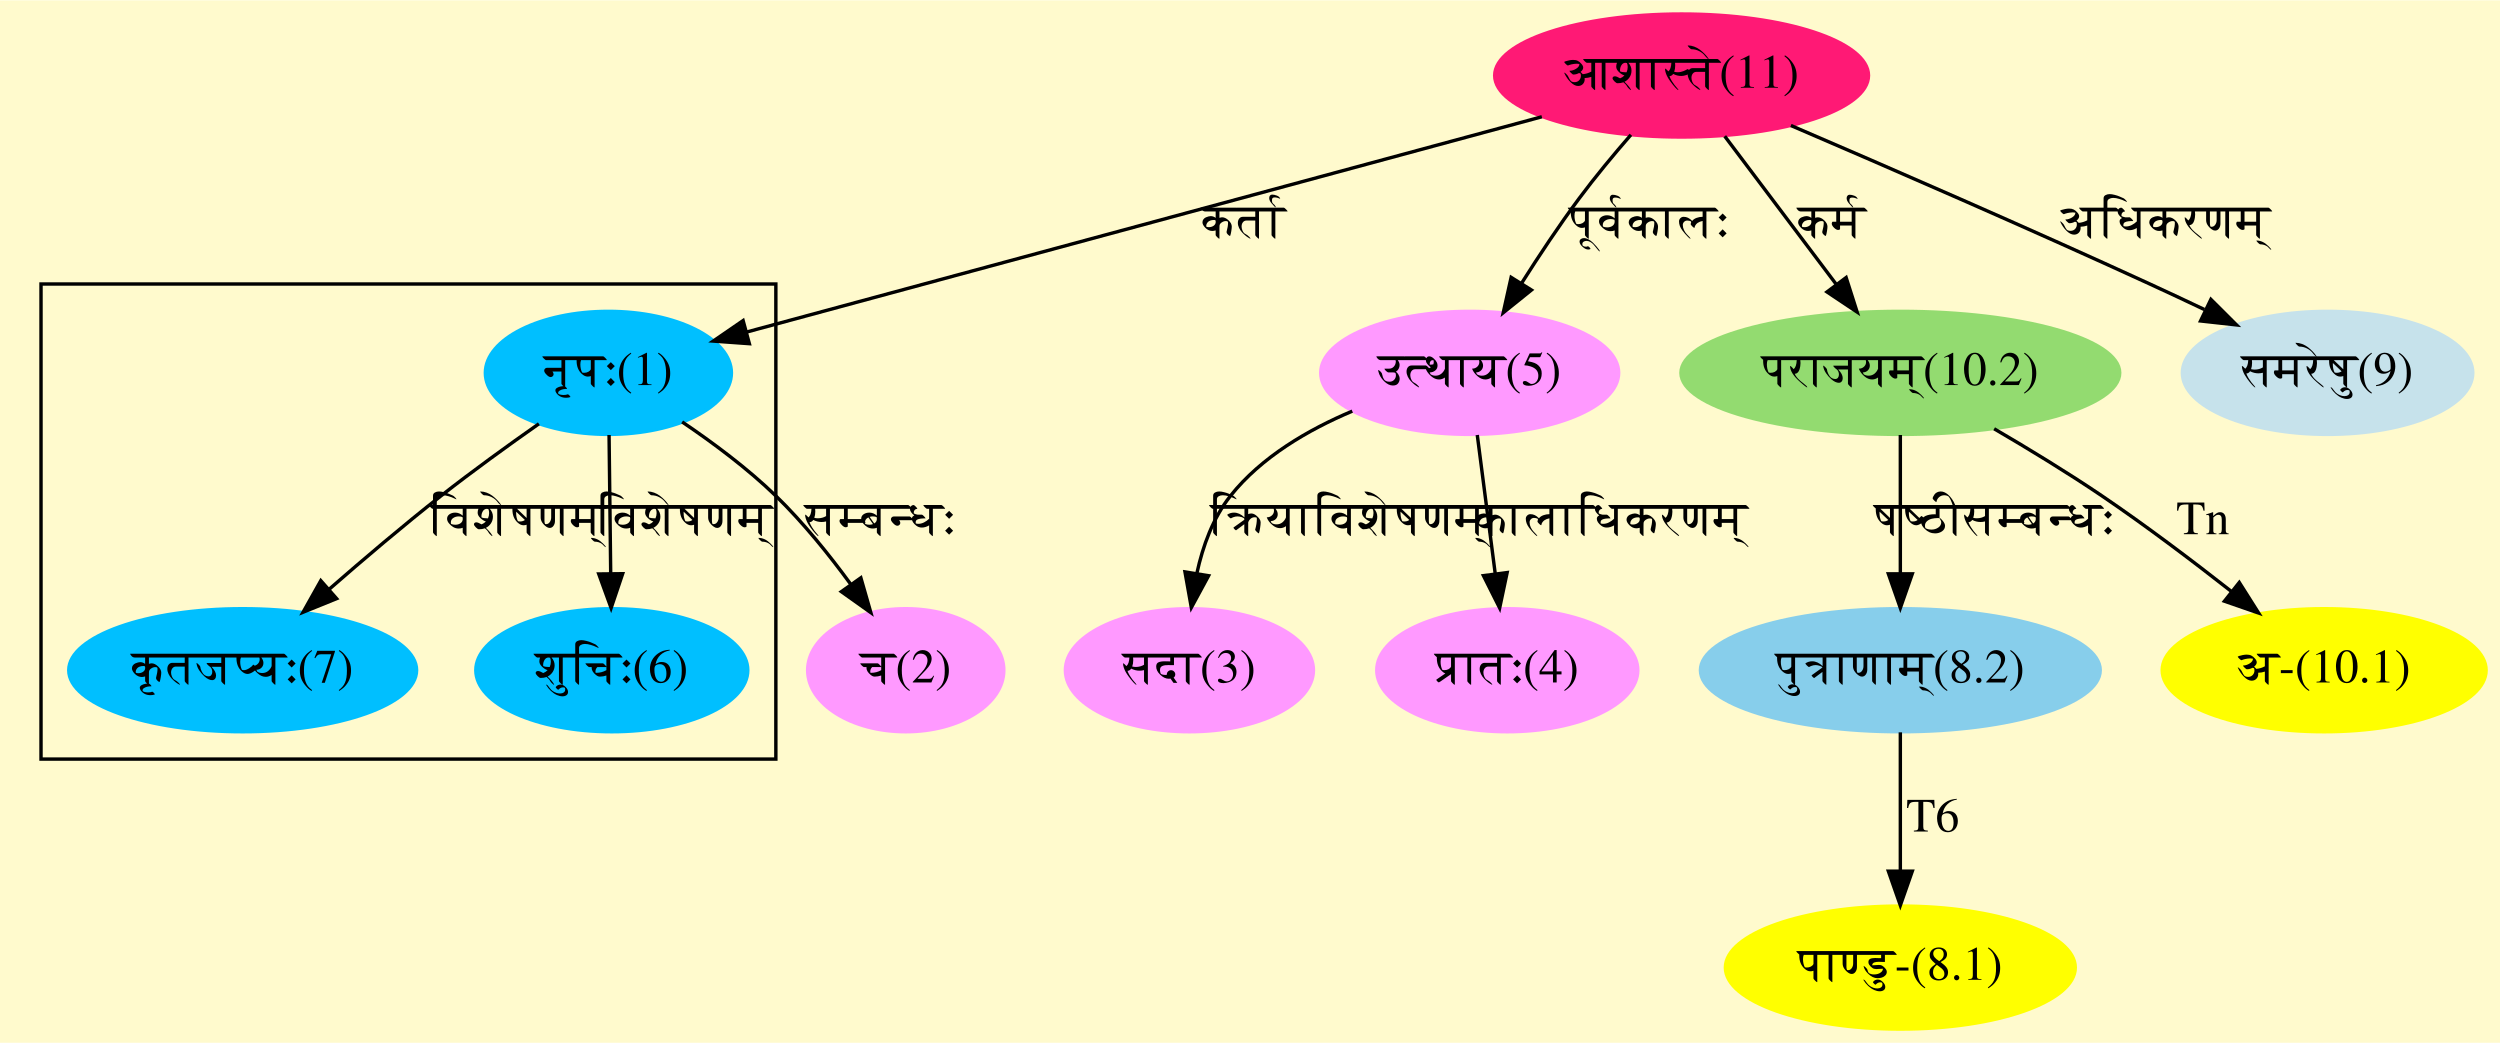
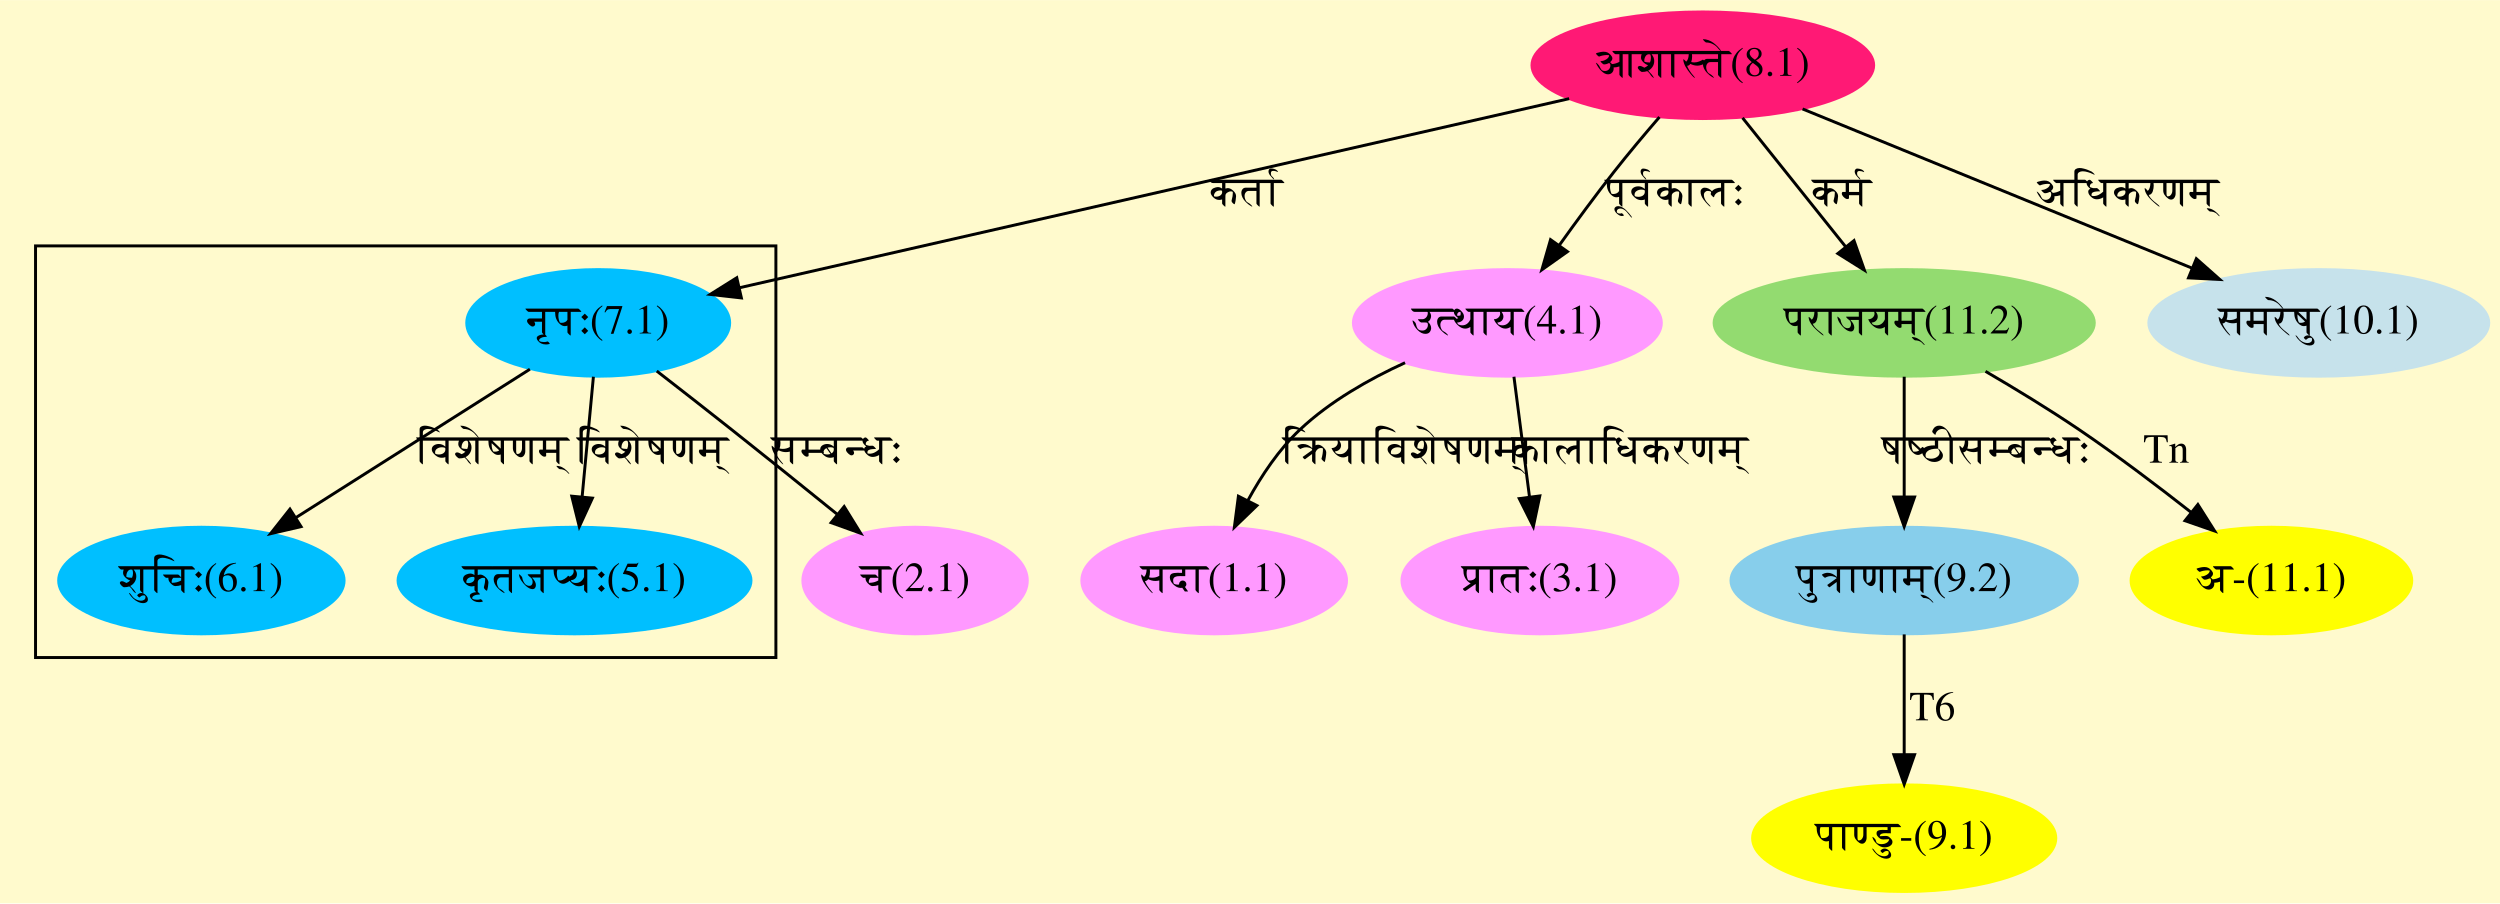
- <svg xmlns="http://www.w3.org/2000/svg" width="731pt" height="305pt" viewBox="0.00 0.00 731.45 305.00">
+ <svg xmlns="http://www.w3.org/2000/svg" width="844pt" height="305pt" viewBox="0.00 0.00 844.19 305.00">
  <g id="graph0" class="graph" transform="scale(1 1) rotate(0) translate(4 301)">
-     <polygon fill="#fffacd" stroke="transparent" points="-4,4 -4,-301 727.45,-301 727.45,4 -4,4" />
+     <polygon fill="#fffacd" stroke="transparent" points="-4,4 -4,-301 840.19,-301 840.19,4 -4,4" />
    <g id="clust1" class="cluster">
-       <polygon fill="#fffacd" stroke="black" points="8,-79 8,-218 223,-218 223,-79 8,-79" />
+       <polygon fill="#fffacd" stroke="black" points="8,-79 8,-218 258,-218 258,-79 8,-79" />
    </g>
    <g id="node1" class="node">
-       <ellipse fill="#00bfff" stroke="#00bfff" cx="175" cy="-105" rx="39.79" ry="18" />
-       <text text-anchor="middle" x="175" y="-101.3" font-family="Times,serif" font-size="14.00">शुचिः(6)</text>
+       <ellipse fill="#00bfff" stroke="#00bfff" cx="190" cy="-105" rx="59.59" ry="18" />
+       <text text-anchor="middle" x="190" y="-101.3" font-family="Times,serif" font-size="14.00">कृतजप्यः(5.1)</text>
    </g>
    <g id="node2" class="node">
-       <ellipse fill="#00bfff" stroke="#00bfff" cx="174" cy="-192" rx="36" ry="18" />
-       <text text-anchor="middle" x="174" y="-188.3" font-family="Times,serif" font-size="14.00">नृपः(1)</text>
+       <ellipse fill="#00bfff" stroke="#00bfff" cx="198" cy="-192" rx="44.39" ry="18" />
+       <text text-anchor="middle" x="198" y="-188.3" font-family="Times,serif" font-size="14.00">नृपः(7.1)</text>
+     </g>
+     <g id="edge5" class="edge">
+       <path fill="none" stroke="black" d="M192.57,-133.27C193.82,-146.58 195.29,-162.19 196.38,-173.82" />
+       <polygon fill="black" stroke="black" points="196.04,-132.83 191.62,-123.2 189.07,-133.49 196.04,-132.83" />
+       <text text-anchor="middle" x="216.5" y="-144.8" font-family="Times,serif" font-size="14.00">विशेषणम्</text>
+     </g>
+     <g id="node8" class="node">
+       <ellipse fill="#ff1975" stroke="#ff1975" cx="571" cy="-279" rx="57.69" ry="18" />
+       <text text-anchor="middle" x="571" y="-275.3" font-family="Times,serif" font-size="14.00">आशास्ते(8.1)</text>
+     </g>
+     <g id="edge7" class="edge">
+       <path fill="none" stroke="black" d="M245.6,-203.85C318.02,-220.35 454.95,-251.55 525.87,-267.72" />
+       <polygon fill="black" stroke="black" points="246.35,-200.43 235.82,-201.62 244.79,-207.25 246.35,-200.43" />
+       <text text-anchor="middle" x="417" y="-231.8" font-family="Times,serif" font-size="14.00">कर्ता</text>
+     </g>
+     <g id="node3" class="node">
+       <ellipse fill="#00bfff" stroke="#00bfff" cx="64" cy="-105" rx="48.19" ry="18" />
+       <text text-anchor="middle" x="64" y="-101.3" font-family="Times,serif" font-size="14.00">शुचिः(6.1)</text>
    </g>
    <g id="edge6" class="edge">
-       <path fill="none" stroke="black" d="M174.68,-133.27C174.52,-146.58 174.34,-162.19 174.2,-173.82" />
-       <polygon fill="black" stroke="black" points="178.18,-133.24 174.8,-123.2 171.18,-133.16 178.18,-133.24" />
-       <text text-anchor="middle" x="196.5" y="-144.8" font-family="Times,serif" font-size="14.00">विशेषणम्</text>
+       <path fill="none" stroke="black" d="M95.87,-126.22C120.19,-141.64 153.11,-162.53 174.93,-176.36" />
+       <polygon fill="black" stroke="black" points="97.66,-123.21 87.34,-120.81 93.91,-129.12 97.66,-123.21" />
+       <text text-anchor="middle" x="162.5" y="-144.8" font-family="Times,serif" font-size="14.00">विशेषणम्</text>
    </g>
    <g id="node4" class="node">
-       <ellipse fill="#ff1975" stroke="#ff1975" cx="488" cy="-279" rx="54.69" ry="18" />
-       <text text-anchor="middle" x="488" y="-275.3" font-family="Times,serif" font-size="14.00">आशास्ते(11)</text>
+       <ellipse fill="#ff99ff" stroke="#ff99ff" cx="406" cy="-105" rx="44.69" ry="18" />
+       <text text-anchor="middle" x="406" y="-101.3" font-family="Times,serif" font-size="14.00">सदा(1.1)</text>
+     </g>
+     <g id="node5" class="node">
+       <ellipse fill="#ff99ff" stroke="#ff99ff" cx="505" cy="-192" rx="51.99" ry="18" />
+       <text text-anchor="middle" x="505" y="-188.3" font-family="Times,serif" font-size="14.00">उत्थाय(4.1)</text>
    </g>
    <g id="edge1" class="edge">
-       <path fill="none" stroke="black" d="M214.57,-203.98C274.69,-220.26 386.81,-250.61 447.11,-266.93" />
-       <polygon fill="black" stroke="black" points="215.25,-200.54 204.68,-201.3 213.42,-207.3 215.25,-200.54" />
-       <text text-anchor="middle" x="360" y="-231.8" font-family="Times,serif" font-size="14.00">कर्ता</text>
+       <path fill="none" stroke="black" d="M417.41,-132.1C421.98,-140.48 427.88,-149.31 435,-156 445.1,-165.49 458.26,-172.98 470.45,-178.55" />
+       <polygon fill="black" stroke="black" points="420.43,-130.32 412.81,-122.97 414.18,-133.47 420.43,-130.32" />
+       <text text-anchor="middle" x="470" y="-144.8" font-family="Times,serif" font-size="14.00">क्रियाविशेषणम्</text>
    </g>
-     <g id="node3" class="node">
-       <ellipse fill="#00bfff" stroke="#00bfff" cx="67" cy="-105" rx="50.89" ry="18" />
-       <text text-anchor="middle" x="67" y="-101.3" font-family="Times,serif" font-size="14.00">कृतजप्यः(7)</text>
+     <g id="edge4" class="edge">
+       <path fill="none" stroke="black" d="M522.54,-218.23C528.28,-226.26 534.79,-235.1 541,-243 545.85,-249.17 551.38,-255.74 556.36,-261.51" />
+       <polygon fill="black" stroke="black" points="525.29,-216.06 516.65,-209.93 519.58,-220.11 525.29,-216.06" />
+       <text text-anchor="middle" x="561.5" y="-231.8" font-family="Times,serif" font-size="14.00">पूर्वकालः</text>
    </g>
-     <g id="edge7" class="edge">
-       <path fill="none" stroke="black" d="M92.29,-128.68C102.31,-137.43 114.03,-147.38 125,-156 134.21,-163.23 144.74,-170.84 153.67,-177.1" />
-       <polygon fill="black" stroke="black" points="94.49,-125.95 84.67,-121.97 89.86,-131.21 94.49,-125.95" />
-       <text text-anchor="middle" x="147.5" y="-144.8" font-family="Times,serif" font-size="14.00">विशेषणम्</text>
-     </g>
-     <g id="node5" class="node">
-       <ellipse fill="#ff99ff" stroke="#ff99ff" cx="261" cy="-105" rx="28.7" ry="18" />
-       <text text-anchor="middle" x="261" y="-101.3" font-family="Times,serif" font-size="14.00">च(2)</text>
+     <g id="node6" class="node">
+       <ellipse fill="#ff99ff" stroke="#ff99ff" cx="305" cy="-105" rx="37.89" ry="18" />
+       <text text-anchor="middle" x="305" y="-101.3" font-family="Times,serif" font-size="14.00">च(2.1)</text>
    </g>
    <g id="edge2" class="edge">
-       <path fill="none" stroke="black" d="M244.95,-130.1C238.63,-138.74 230.98,-148.25 223,-156 214.75,-164.01 204.54,-171.6 195.58,-177.65" />
-       <polygon fill="black" stroke="black" points="247.87,-132.04 250.79,-121.85 242.16,-127.99 247.87,-132.04" />
-       <text text-anchor="middle" x="253.5" y="-144.8" font-family="Times,serif" font-size="14.00">सम्बन्धः</text>
-     </g>
-     <g id="node6" class="node">
-       <ellipse fill="#ff99ff" stroke="#ff99ff" cx="344" cy="-105" rx="36.29" ry="18" />
-       <text text-anchor="middle" x="344" y="-101.3" font-family="Times,serif" font-size="14.00">सदा(3)</text>
+       <path fill="none" stroke="black" d="M278.65,-127.42C267.66,-136.31 254.75,-146.7 243,-156 234.78,-162.51 225.65,-169.63 217.77,-175.74" />
+       <polygon fill="black" stroke="black" points="281.05,-129.98 286.62,-120.96 276.65,-124.54 281.05,-129.98" />
+       <text text-anchor="middle" x="278.5" y="-144.8" font-family="Times,serif" font-size="14.00">सम्बन्धः</text>
    </g>
    <g id="node7" class="node">
-       <ellipse fill="#ff99ff" stroke="#ff99ff" cx="426" cy="-192" rx="43.59" ry="18" />
-       <text text-anchor="middle" x="426" y="-188.3" font-family="Times,serif" font-size="14.00">उत्थाय(5)</text>
+       <ellipse fill="#ff99ff" stroke="#ff99ff" cx="516" cy="-105" rx="46.59" ry="18" />
+       <text text-anchor="middle" x="516" y="-101.3" font-family="Times,serif" font-size="14.00">प्रातः(3.1)</text>
    </g>
    <g id="edge3" class="edge">
-       <path fill="none" stroke="black" d="M346.19,-133.41C347.92,-141.34 350.9,-149.58 356,-156 365.04,-167.38 378.76,-175.37 391.65,-180.8" />
-       <polygon fill="black" stroke="black" points="349.61,-132.65 344.56,-123.33 342.7,-133.76 349.61,-132.65" />
-       <text text-anchor="middle" x="391" y="-144.8" font-family="Times,serif" font-size="14.00">क्रियाविशेषणम्</text>
-     </g>
-     <g id="edge5" class="edge">
-       <path fill="none" stroke="black" d="M441.21,-218.27C446.32,-226.33 452.19,-235.19 458,-243 462.68,-249.3 468.17,-255.9 473.17,-261.65" />
-       <polygon fill="black" stroke="black" points="444.07,-216.24 435.82,-209.6 438.13,-219.94 444.07,-216.24" />
-       <text text-anchor="middle" x="478.5" y="-231.8" font-family="Times,serif" font-size="14.00">पूर्वकालः</text>
-     </g>
-     <g id="node8" class="node">
-       <ellipse fill="#ff99ff" stroke="#ff99ff" cx="437" cy="-105" rx="38.19" ry="18" />
-       <text text-anchor="middle" x="437" y="-101.3" font-family="Times,serif" font-size="14.00">प्रातः(4)</text>
-     </g>
-     <g id="edge4" class="edge">
-       <path fill="none" stroke="black" d="M433.47,-133.27C431.75,-146.58 429.73,-162.19 428.22,-173.82" />
-       <polygon fill="black" stroke="black" points="436.96,-133.57 434.77,-123.2 430.02,-132.67 436.96,-133.57" />
-       <text text-anchor="middle" x="467.5" y="-144.8" font-family="Times,serif" font-size="14.00">कालाधिकरणम्</text>
+       <path fill="none" stroke="black" d="M512.47,-133.27C510.75,-146.58 508.73,-162.19 507.22,-173.82" />
+       <polygon fill="black" stroke="black" points="515.96,-133.57 513.77,-123.2 509.02,-132.67 515.96,-133.57" />
+       <text text-anchor="middle" x="546.5" y="-144.8" font-family="Times,serif" font-size="14.00">कालाधिकरणम्</text>
    </g>
    <g id="node9" class="node">
-       <ellipse fill="#ffff00" stroke="#ffff00" cx="552" cy="-18" rx="51.19" ry="18" />
-       <text text-anchor="middle" x="552" y="-14.3" font-family="Times,serif" font-size="14.00">पाण्डु-(8.1)</text>
+       <ellipse fill="#ffff00" stroke="#ffff00" cx="639" cy="-18" rx="51.19" ry="18" />
+       <text text-anchor="middle" x="639" y="-14.3" font-family="Times,serif" font-size="14.00">पाण्डु-(9.1)</text>
    </g>
    <g id="node10" class="node">
-       <ellipse fill="#87ceeb" stroke="#87ceeb" cx="552" cy="-105" rx="58.49" ry="18" />
-       <text text-anchor="middle" x="552" y="-101.3" font-family="Times,serif" font-size="14.00">पुत्राणाम्(8.2)</text>
+       <ellipse fill="#87ceeb" stroke="#87ceeb" cx="639" cy="-105" rx="58.49" ry="18" />
+       <text text-anchor="middle" x="639" y="-101.3" font-family="Times,serif" font-size="14.00">पुत्राणाम्(9.2)</text>
    </g>
    <g id="edge8" class="edge">
-       <path fill="none" stroke="black" d="M552,-46.27C552,-59.58 552,-75.19 552,-86.82" />
-       <polygon fill="black" stroke="black" points="555.5,-46.2 552,-36.2 548.5,-46.2 555.5,-46.2" />
-       <text text-anchor="middle" x="561.5" y="-57.8" font-family="Times,serif" font-size="14.00">T6</text>
+       <path fill="none" stroke="black" d="M639,-46.27C639,-59.58 639,-75.19 639,-86.82" />
+       <polygon fill="black" stroke="black" points="642.5,-46.2 639,-36.2 635.5,-46.2 642.5,-46.2" />
+       <text text-anchor="middle" x="648.5" y="-57.8" font-family="Times,serif" font-size="14.00">T6</text>
    </g>
    <g id="node11" class="node">
-       <ellipse fill="#93db70" stroke="#93db70" cx="552" cy="-192" rx="64.19" ry="18" />
-       <text text-anchor="middle" x="552" y="-188.3" font-family="Times,serif" font-size="14.00">पराजयम्(10.2)</text>
+       <ellipse fill="#93db70" stroke="#93db70" cx="639" cy="-192" rx="64.19" ry="18" />
+       <text text-anchor="middle" x="639" y="-188.3" font-family="Times,serif" font-size="14.00">पराजयम्(11.2)</text>
    </g>
    <g id="edge9" class="edge">
-       <path fill="none" stroke="black" d="M552,-133.27C552,-146.58 552,-162.19 552,-173.82" />
-       <polygon fill="black" stroke="black" points="555.5,-133.2 552,-123.2 548.5,-133.2 555.5,-133.2" />
-       <text text-anchor="middle" x="579.5" y="-144.8" font-family="Times,serif" font-size="14.00">षष्ठीसम्बन्धः</text>
+       <path fill="none" stroke="black" d="M639,-133.27C639,-146.58 639,-162.19 639,-173.82" />
+       <polygon fill="black" stroke="black" points="642.5,-133.2 639,-123.2 635.5,-133.2 642.5,-133.2" />
+       <text text-anchor="middle" x="666.5" y="-144.8" font-family="Times,serif" font-size="14.00">षष्ठीसम्बन्धः</text>
    </g>
    <g id="edge12" class="edge">
-       <path fill="none" stroke="black" d="M533.17,-218.01C522.68,-231.94 509.9,-248.91 500.62,-261.24" />
-       <polygon fill="black" stroke="black" points="536.14,-219.89 539.36,-209.79 530.54,-215.68 536.14,-219.89" />
-       <text text-anchor="middle" x="532" y="-231.8" font-family="Times,serif" font-size="14.00">कर्म</text>
+       <path fill="none" stroke="black" d="M619.31,-217.61C608.11,-231.62 594.37,-248.79 584.41,-261.24" />
+       <polygon fill="black" stroke="black" points="622.05,-219.79 625.57,-209.79 616.59,-215.42 622.05,-219.79" />
+       <text text-anchor="middle" x="618" y="-231.8" font-family="Times,serif" font-size="14.00">कर्म</text>
    </g>
    <g id="node12" class="node">
-       <ellipse fill="#c6e2eb" stroke="#c6e2eb" cx="677" cy="-192" rx="42.49" ry="18" />
-       <text text-anchor="middle" x="677" y="-188.3" font-family="Times,serif" font-size="14.00">समरेषु(9)</text>
+       <ellipse fill="#c6e2eb" stroke="#c6e2eb" cx="779" cy="-192" rx="57.39" ry="18" />
+       <text text-anchor="middle" x="779" y="-188.3" font-family="Times,serif" font-size="14.00">समरेषु(10.1)</text>
    </g>
    <g id="edge10" class="edge">
-       <path fill="none" stroke="black" d="M640.96,-210.53C635.62,-213.07 630.18,-215.62 625,-218 589.25,-234.42 547.83,-252.42 519.98,-264.37" />
-       <polygon fill="black" stroke="black" points="642.86,-213.5 650.36,-206.03 639.83,-207.19 642.86,-213.5" />
-       <text text-anchor="middle" x="629.5" y="-231.8" font-family="Times,serif" font-size="14.00">अधिकरणम्</text>
+       <path fill="none" stroke="black" d="M736.08,-210.54C697.13,-226.46 640.46,-249.61 604.68,-264.24" />
+       <polygon fill="black" stroke="black" points="737.65,-213.68 745.58,-206.66 735,-207.2 737.65,-213.68" />
+       <text text-anchor="middle" x="714.5" y="-231.8" font-family="Times,serif" font-size="14.00">अधिकरणम्</text>
    </g>
    <g id="node13" class="node">
-       <ellipse fill="#ffff00" stroke="#ffff00" cx="676" cy="-105" rx="47.39" ry="18" />
-       <text text-anchor="middle" x="676" y="-101.3" font-family="Times,serif" font-size="14.00">अ-(10.1)</text>
+       <ellipse fill="#ffff00" stroke="#ffff00" cx="763" cy="-105" rx="47.39" ry="18" />
+       <text text-anchor="middle" x="763" y="-101.3" font-family="Times,serif" font-size="14.00">अ-(11.1)</text>
    </g>
    <g id="edge11" class="edge">
-       <path fill="none" stroke="black" d="M648.91,-128.01C637.45,-137.01 623.8,-147.32 611,-156 600.94,-162.81 589.53,-169.76 579.45,-175.64" />
-       <polygon fill="black" stroke="black" points="651.17,-130.68 656.83,-121.73 646.82,-125.2 651.17,-130.68" />
-       <text text-anchor="middle" x="640.5" y="-144.8" font-family="Times,serif" font-size="14.00">Tn</text>
+       <path fill="none" stroke="black" d="M735.91,-128.01C724.45,-137.01 710.8,-147.32 698,-156 687.94,-162.81 676.53,-169.76 666.45,-175.64" />
+       <polygon fill="black" stroke="black" points="738.17,-130.68 743.83,-121.73 733.82,-125.2 738.17,-130.68" />
+       <text text-anchor="middle" x="727.5" y="-144.8" font-family="Times,serif" font-size="14.00">Tn</text>
    </g>
  </g>
</svg>
